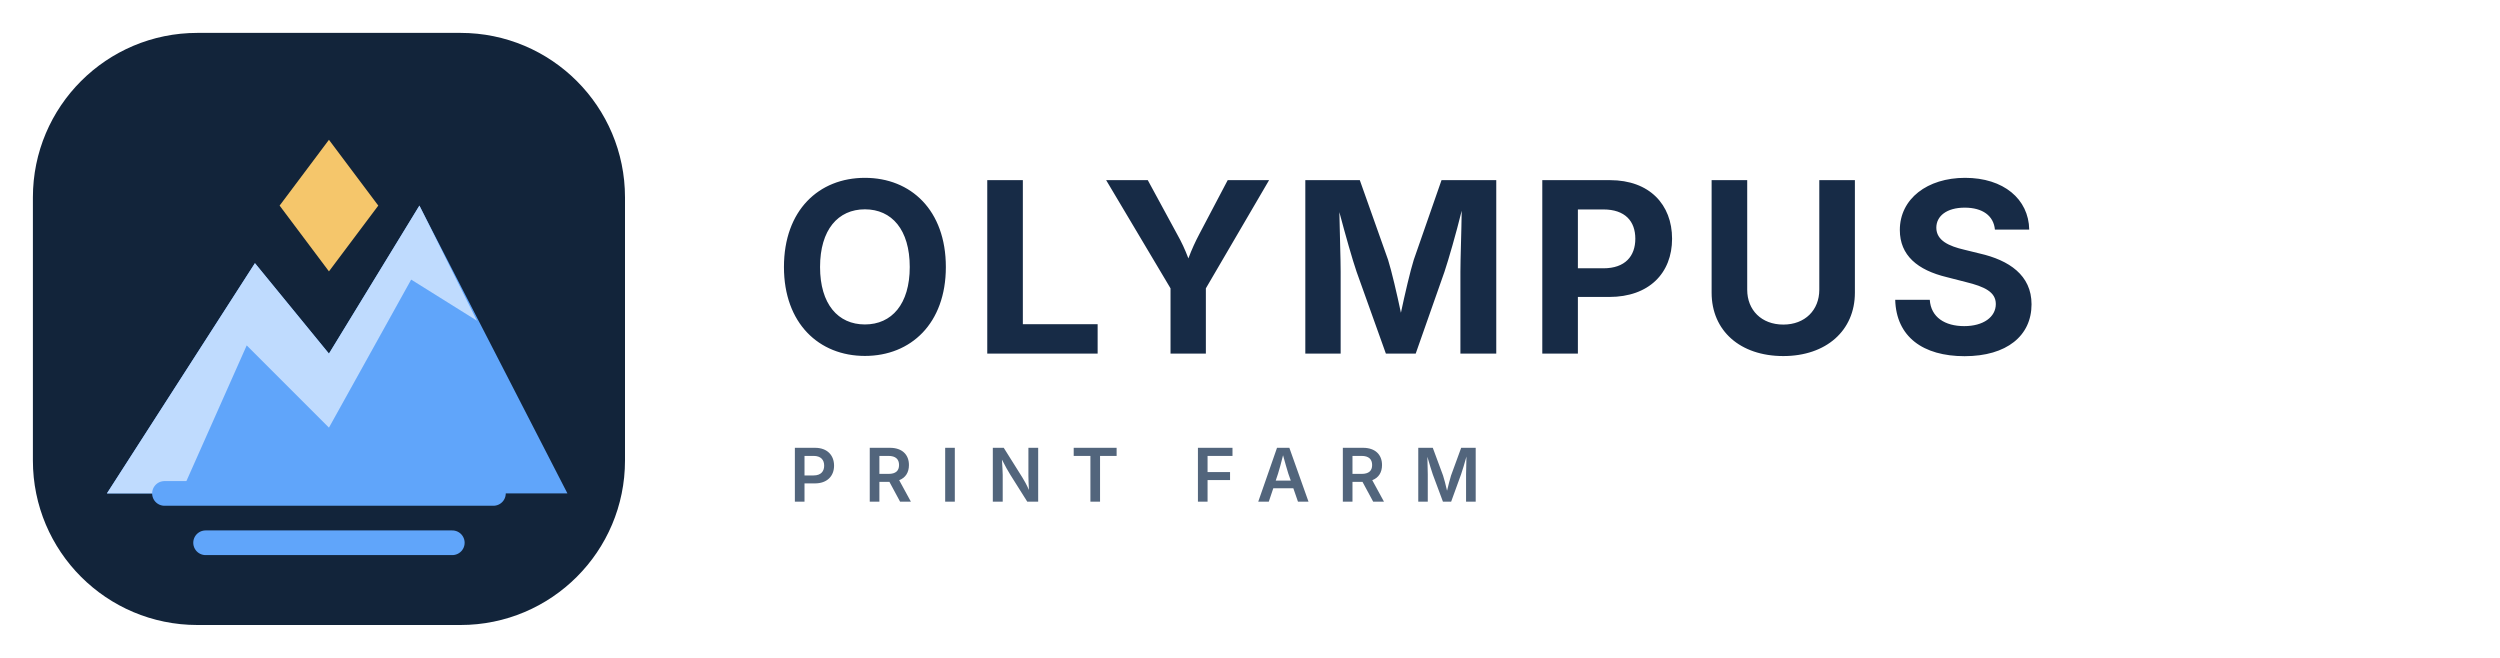
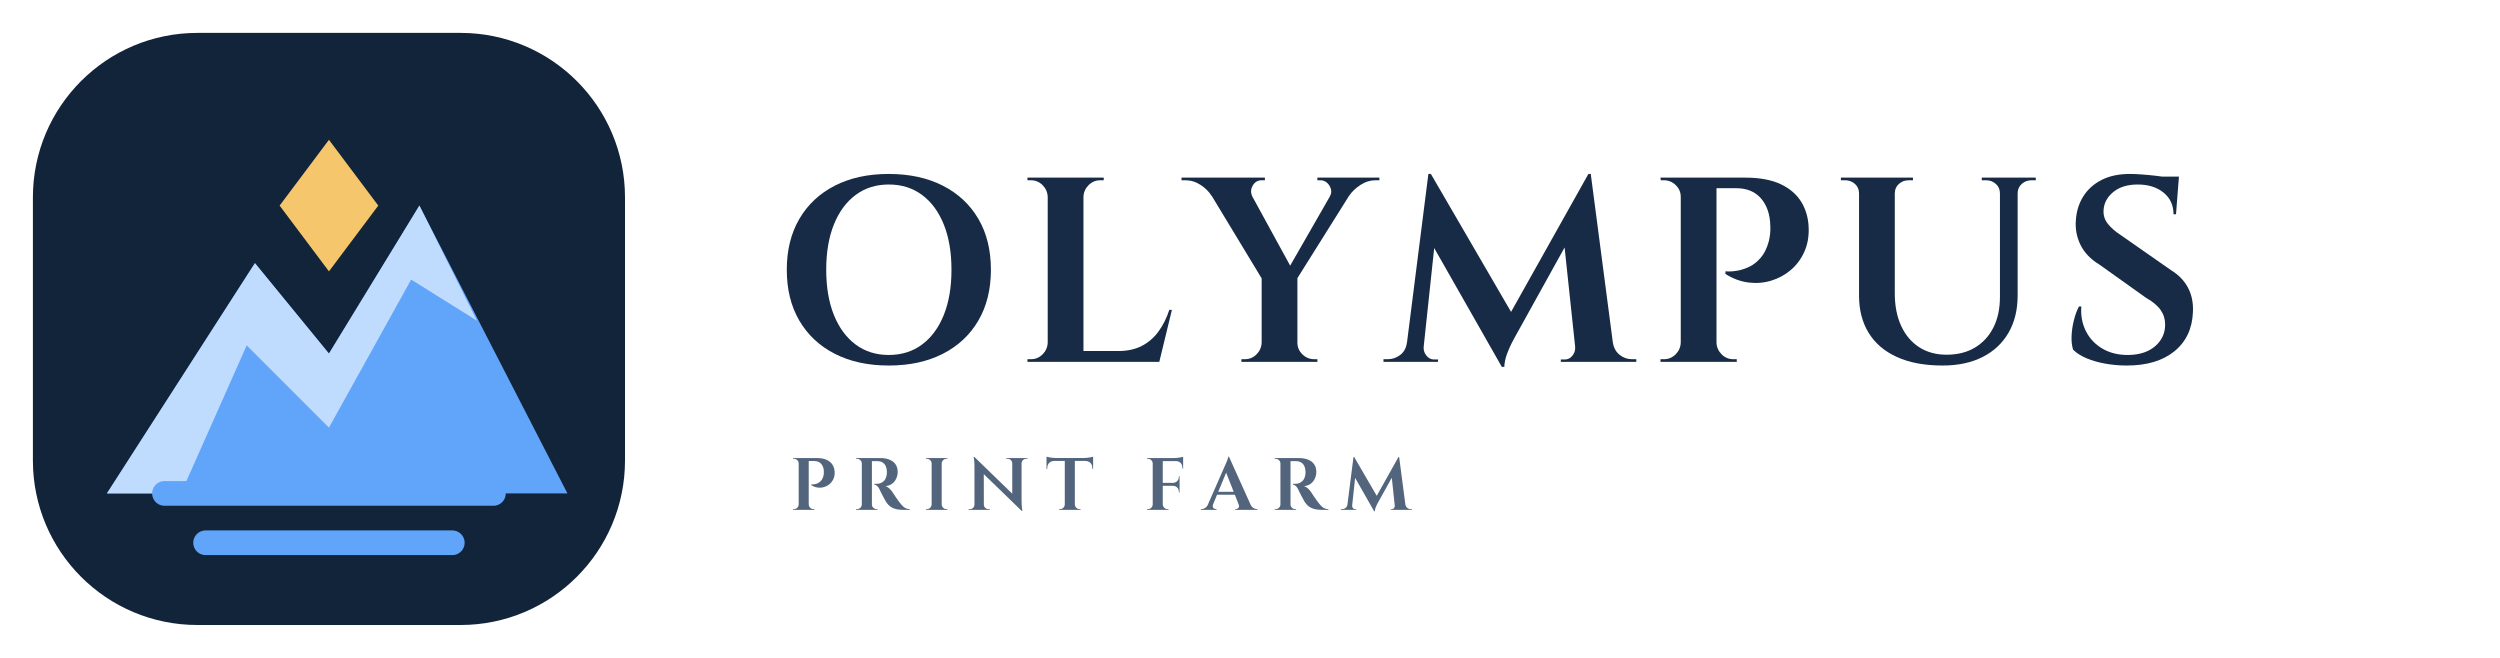
<svg xmlns="http://www.w3.org/2000/svg" viewBox="0 0 304 80" role="img" aria-label="Olympus print farm">
  <rect x="4" y="4" width="72" height="72" rx="20" fill="#12243a" />
  <path d="M13 60 31 32 40 43 51 25 69 60Z" fill="#60a5fa" />
  <path d="m31 32 9 11 11-18 7 14-8-5-10 18-10-10-8 18h-9Z" fill="#bfdbfe" />
  <path d="m40 17 6 8-6 8-6-8Z" fill="#f5c66b" />
  <path d="M20 60h40M25 66h30" stroke="#60a5fa" stroke-width="3" stroke-linecap="round" />
-   <text x="94" y="43" fill="#172b46" font-family="Inter,Segoe UI,Arial,sans-serif" font-size="29" font-weight="750" letter-spacing="1.8">OLYMPUS</text>
-   <text x="96" y="61" fill="#52657c" font-family="Inter,Segoe UI,Arial,sans-serif" font-size="9" font-weight="600" letter-spacing="3.3">PRINT FARM</text>
+   <g data-wordmark="Cinzel" fill="#172b46">
+     <path d="M439.626 714Q557.757 714 645.082 669.512Q732.407 625.024 780.184 543.53Q827.961 462.036 827.961 350Q827.961 238.47 780.184 156.723Q732.407 74.976 645.082 30.488Q557.757 -14 439.626 -14Q321.988 -14 234.916 30.488Q147.844 74.976 100.068 156.47Q52.291 237.964 52.291 350Q52.291 461.53 100.068 543.277Q147.844 625.024 234.916 669.512Q321.988 714 439.626 714ZM439.626 26.12Q512.988 26.12 566.368 65.843Q619.749 105.566 648.924 178.036Q678.099 250.506 678.099 350Q678.099 449.494 648.924 521.964Q619.749 594.434 566.368 634.157Q512.988 673.88 439.626 673.88Q367.263 673.88 313.883 634.157Q260.502 594.434 231.327 521.964Q202.152 449.494 202.152 350Q202.152 250.506 231.327 178.036Q260.502 105.566 313.883 65.843Q367.263 26.12 439.626 26.12Z" transform="translate(94 44) scale(0.032 -0.032)" />
+     <path d="M257.658 700V0H121.821V700ZM522.598 41.12 542.837 0H254.658V41.12ZM593.718 197.419 545.837 0H354.538L390.538 41.12Q441.008 41.12 478.556 60.15Q516.104 79.179 542.164 114.492Q568.224 149.805 583.912 197.419ZM124.821 73V0H44.821V10Q44.821 10 51.321 10.0Q57.821 10 57.821 10Q83.821 10 102.321 28.5Q120.821 47 121.821 73ZM124.821 627H121.821Q120.821 653 102.321 671.5Q83.821 690 57.821 690Q57.821 690 51.321 690.0Q44.821 690 44.821 690V700H124.821ZM254.658 627V700H334.658V690Q333.658 690 327.658 690.0Q321.658 690 321.658 690Q295.658 690 277.158 671.5Q258.658 653 257.658 627Z" transform="translate(123.504 44) scale(0.032 -0.032)" />
+     <path d="M202.622 699 405.706 327.928 280.737 310.638 45.785 699ZM412.622 322V0H276.785V322ZM576.455 699H651.622L402.586 302.012L354.443 312ZM535.455 628Q543.949 642 539.985 656.5Q536.021 671 525.12 680.5Q514.22 690 500.346 690Q500.346 690 494.4 690.0Q488.455 690 488.455 690V700H724.116V690H710.116Q679.116 690 651.863 672.0Q624.61 654 609.116 631ZM241.634 628 86.291 631Q72.291 654 45.291 672.0Q18.291 690 -13.709 690H-27.709V700H289.128V690Q289.128 690 282.881 690.0Q276.634 690 276.634 690Q254.387 690 242.757 669.5Q231.128 649 241.634 628ZM279.291 73V0H199.785V10Q199.785 10 205.785 10.0Q211.785 10 212.785 10Q238.785 10 257.285 28.5Q275.785 47 276.785 73ZM409.622 73H412.622Q412.622 47 431.622 28.5Q450.622 10 476.622 10Q476.622 10 482.622 10.0Q488.622 10 488.622 10V0H409.622Z" transform="translate(144.56 44) scale(0.032 -0.032)" />
+     <path d="M773.383 714 781.383 612.087 491.928 90.024Q491.928 90.024 482.657 72.518Q473.386 55.012 464.121 29.994Q454.856 4.976 453.88 -19.06H444.386L409.135 64.179ZM105.761 73V0H-5.239V10Q-4.239 10 3.261 10.0Q10.761 10 10.761 10Q37.761 10 58.761 26.5Q79.761 43 83.761 73ZM147.41 57Q147.41 56 147.41 55.0Q147.41 54 147.41 52Q147.41 36 158.91 22.5Q170.41 9 186.41 9H201.916V0H140.41V57ZM165.339 714H174.833L207.482 620.593L141.398 0H74.749ZM174.833 714 495.215 162.849 444.386 -19.06 150.267 497.768ZM782.383 714 875.973 0H729.159L677.701 484.058L773.383 714ZM844.961 73H866.467Q871.467 43 892.214 26.5Q912.961 10 939.467 10Q939.467 10 947.214 10.0Q954.961 10 955.467 10V0H844.961ZM723.147 57H730.147V0H668.641V9H684.147Q700.641 9 711.894 22.5Q723.147 36 723.147 52Q723.147 54 723.147 55.0Q723.147 56 723.147 57Z" transform="translate(168.4 44) scale(0.032 -0.032)" />
+     <path d="M247.188 700H369.068Q451.284 700 503.861 675.229Q556.439 650.458 582.704 607.211Q608.969 563.964 610.487 508.012Q612.005 457.458 593.246 416.657Q574.487 375.856 541.704 348.327Q508.921 320.797 467.379 308.297Q425.837 295.797 381.037 301.58Q336.236 307.362 294.188 333.94V343.94Q294.188 343.94 307.393 343.464Q320.598 342.988 341.279 346.765Q361.961 350.542 384.883 361.307Q407.805 372.072 427.992 395.313Q448.179 418.554 458.65 457Q462.156 470.024 463.903 486.271Q465.65 502.518 464.65 517Q463.144 581.952 429.409 620.916Q395.673 659.88 334.709 659.88H257.188Q257.188 659.88 254.688 669.91Q252.188 679.94 249.688 689.97Q247.188 700 247.188 700ZM260.188 700V0H124.35V700ZM127.35 73V0H47.35V10Q48.362 10 54.103 10.0Q59.844 10 60.35 10Q86.35 10 104.85 28.5Q123.35 47 124.35 73ZM127.35 627H124.35Q124.35 653 105.35 671.5Q86.35 690 60.35 690Q59.844 690 54.603 690.0Q49.362 690 48.35 690L47.35 700H127.35ZM257.188 73H260.188Q261.188 47 279.688 28.5Q298.188 10 324.188 10Q325.2 10 330.941 10.0Q336.682 10 337.188 10V0H257.188Z" transform="translate(200.4 44) scale(0.032 -0.032)" />
+     <path d="M244.718 700V260Q244.718 189.012 268.941 136.542Q293.164 84.072 337.369 55.596Q381.574 27.12 441.538 27.12Q503.984 27.12 549.178 54.096Q594.371 81.072 619.335 130.295Q644.299 179.518 644.299 247V700H711.538V252.06Q711.538 171.024 677.279 111.259Q643.02 51.494 578.984 18.747Q514.949 -14 426.359 -14Q323.626 -14 252.524 18.5Q181.422 51 145.151 110.512Q108.88 170.024 108.88 251.06V700ZM111.88 700V640H108.88Q108.88 662 93.38 676.0Q77.88 690 55.88 690Q55.88 690 47.88 690.0Q39.88 690 39.88 690V700ZM313.718 700V690Q313.718 690 305.718 690.0Q297.718 690 297.718 690Q275.718 690 260.218 676.0Q244.718 662 244.718 640H242.718V700ZM647.299 700V640H644.299Q644.299 662 628.799 676.0Q613.299 690 591.299 690Q591.299 690 583.299 690.0Q575.299 690 575.299 690V700ZM780.538 700V690Q780.538 690 772.538 690.0Q764.538 690 764.538 690Q742.538 690 727.038 676.0Q711.538 662 711.538 640H709.538V700Z" transform="translate(222.576 44) scale(0.032 -0.032)" />
+     <path d="M272.757 714Q291.793 714 319.654 712.0Q347.514 710 376.399 706.5Q405.284 703 427.626 699.5Q449.969 696 458.475 692L448.355 560.761H438.849Q438.849 612.303 401.043 643.091Q363.236 673.88 302.574 673.88Q244.538 673.88 209.526 644.946Q174.514 616.012 172.996 574.566Q171.479 546.964 189.592 524.247Q207.706 501.53 237.79 482.06L429.73 348.128Q472.885 321.646 494.017 281.55Q515.148 241.455 512.619 189.697Q509.077 94.554 442.385 40.277Q375.694 -14 261.359 -14Q220.156 -14 180.319 -6.976Q140.482 0.048 108.464 13.56Q76.446 27.072 57.458 46.06Q50.41 66.614 51.422 96.685Q52.434 126.757 60.229 157.811Q68.024 188.865 79.578 210.359H88.578Q84.59 158.853 106.132 116.299Q127.673 73.745 170.016 49.438Q212.359 25.132 269.514 26.12Q333.116 27.602 370.086 60.319Q407.056 93.036 407.056 141.904Q407.056 172.422 389.72 197.187Q372.383 221.952 334.156 243.506L156.829 369.896Q107.096 399.92 85.229 444.804Q63.362 489.689 67.916 539.94Q71.458 590.036 96.518 629.542Q121.578 669.048 166.138 691.524Q210.697 714 272.757 714ZM459.487 704 457.969 683H347.056V704Z" transform="translate(250.256 44) scale(0.032 -0.032)" />
+   </g>
+   <g data-wordmark="Cinzel" fill="#52657c">
+     <path d="M247.188 700H369.068Q451.284 700 503.861 675.229Q556.439 650.458 582.704 607.211Q608.969 563.964 610.487 508.012Q612.005 457.458 593.246 416.657Q574.487 375.856 541.704 348.327Q508.921 320.797 467.379 308.297Q425.837 295.797 381.037 301.58Q336.236 307.362 294.188 333.94V343.94Q294.188 343.94 307.393 343.464Q320.598 342.988 341.279 346.765Q361.961 350.542 384.883 361.307Q407.805 372.072 427.992 395.313Q448.179 418.554 458.65 457Q462.156 470.024 463.903 486.271Q465.65 502.518 464.65 517Q463.144 581.952 429.409 620.916Q395.673 659.88 334.709 659.88H257.188Q257.188 659.88 254.688 669.91Q252.188 679.94 249.688 689.97Q247.188 700 247.188 700ZM260.188 700V0H124.35V700ZM127.35 73V0H47.35V10Q48.362 10 54.103 10.0Q59.844 10 60.35 10Q86.35 10 104.85 28.5Q123.35 47 124.35 73ZM127.35 627H124.35Q124.35 653 105.35 671.5Q86.35 690 60.35 690Q59.844 690 54.603 690.0Q49.362 690 48.35 690L47.35 700H127.35ZM257.188 73H260.188Q261.188 47 279.688 28.5Q298.188 10 324.188 10Q325.2 10 330.941 10.0Q336.682 10 337.188 10V0H257.188Z" transform="translate(96 62) scale(0.009 -0.009)" />
+     <path d="M247.694 700H378.574Q423.574 700 465.387 689.53Q507.2 679.06 539.284 656.584Q571.367 634.108 590.18 598.343Q608.993 562.578 608.993 511.494Q608.993 468.554 590.794 426.325Q572.595 384.096 536.119 355.078Q499.642 326.06 444.053 321Q473.702 311.47 499.268 286.175Q524.834 260.88 541.352 235.821Q542.364 234.303 553.081 217.586Q563.798 200.868 580.25 176.663Q596.702 152.458 614.16 127.988Q631.619 103.518 646.113 86Q667.63 59.446 686.113 42.952Q704.595 26.458 725.059 18.482Q745.523 10.506 771.993 10V0H681.574Q628.49 0 586.136 10.458Q543.781 20.916 511.926 43.187Q480.072 65.458 456.482 101.156Q449.434 112.239 439.223 130.733Q429.012 149.227 417.343 170.92Q405.673 192.614 395.01 213.301Q384.347 233.988 376.407 250.464Q368.467 266.94 365.455 275Q351.008 305.566 332.562 322.518Q314.116 339.47 293.694 342V352Q295.718 352 305.905 351.753Q316.092 351.506 327.973 352Q354.984 352.494 381.431 362.53Q407.877 372.566 428.805 397.096Q449.733 421.626 459.179 465.614Q461.167 475.096 462.661 488.054Q464.156 501.012 463.156 516Q460.638 587.036 427.644 621.717Q394.65 656.398 344.215 657.88Q327.853 658.868 309.232 658.621Q290.61 658.374 276.176 658.374Q261.742 658.374 257.694 658.374Q257.694 658.868 255.194 669.151Q252.694 679.434 250.194 689.717Q247.694 700 247.694 700ZM260.694 700V0H124.35V700ZM127.35 73V0H47.35V10Q48.362 10 54.103 10.0Q59.844 10 60.35 10Q86.35 10 104.85 28.5Q123.35 47 124.35 73ZM127.35 627H124.35Q123.35 653 104.85 671.5Q86.35 690 60.35 690Q59.844 690 54.103 690.0Q48.362 690 47.35 690V700H127.35ZM257.694 73H260.694Q260.694 47 279.694 28.5Q298.694 10 324.694 10Q325.706 10 330.947 10.0Q336.188 10 336.694 10V0H257.694Z" transform="translate(103.677 62) scale(0.009 -0.009)" />
+     <path d="M257.658 700V0H121.821V700ZM124.821 73V0H44.821V10Q44.821 10 51.321 10.0Q57.821 10 57.821 10Q83.821 10 102.321 28.5Q120.821 47 121.821 73ZM124.821 627H121.821Q120.821 653 102.321 671.5Q83.821 690 57.821 690Q57.821 690 51.321 690.0Q44.821 690 44.821 690V700H124.821ZM254.658 73H257.658Q258.658 47 277.158 28.5Q295.658 10 321.658 10Q321.658 10 327.658 10.0Q333.658 10 334.658 10V0H254.658ZM254.658 627V700H334.658V690Q333.658 690 327.658 690.0Q321.658 690 321.658 690Q295.658 690 277.158 671.5Q258.658 653 257.658 627Z" transform="translate(112.191 62) scale(0.009 -0.009)" />
+     <path d="M111.327 715 739.889 105.12 750.913 -14 122.35 594.88ZM115.35 71V0H32.35V10Q32.35 10 41.35 10.0Q50.35 10 51.35 10Q76.35 10 94.35 28.0Q112.35 46 112.35 71ZM239.307 71Q239.307 46 257.307 28.0Q275.307 10 300.307 10Q301.307 10 310.307 10.0Q319.307 10 319.307 10V0H236.307V71ZM111.327 715 238.307 578.043 239.307 0H112.35V590Q112.35 645.048 106.839 680.024Q101.327 715 101.327 715ZM748.889 700V114Q748.889 77.446 751.648 48.199Q754.407 18.952 757.16 2.476Q759.913 -14 759.913 -14H750.913L622.932 129.571V700ZM828.889 700V690Q828.889 690 819.889 690.0Q810.889 690 810.889 690Q785.889 690 767.889 672.5Q749.889 655 748.889 629H745.889V700ZM541.932 700H624.932V629H622.932Q621.932 655 604.432 672.5Q586.932 690 560.932 690Q560.932 690 551.932 690.0Q542.932 690 541.932 690Z" transform="translate(117.483 62) scale(0.009 -0.009)" />
+     <path d="M397.658 697V0H261.821V697ZM644.538 701V660.88H14.94V701ZM644.538 663.88V552.521L634.538 553.521V565.462Q634.538 608.171 608.69 634.026Q582.841 659.88 540.12 660.88V663.88ZM644.538 719V690L522.538 701Q544.538 701 569.038 704.0Q593.538 707 614.538 711.0Q635.538 715 644.538 719ZM264.821 73V0H184.821V10Q184.821 10 191.321 10.0Q197.821 10 197.821 10Q223.821 10 242.321 28.5Q260.821 47 261.821 73ZM394.658 73H397.658Q398.658 47 417.158 28.5Q435.658 10 461.658 10Q461.658 10 468.158 10.0Q474.658 10 474.658 10V0H394.658ZM119.359 663.88V660.88Q76.144 659.88 50.542 634.026Q24.94 608.171 24.94 565.462V553.521L14.94 552.521V663.88ZM14.94 719Q24.94 715 45.44 711.0Q65.94 707 90.94 704.0Q115.94 701 136.94 701L14.94 690Z" transform="translate(127.122 62) scale(0.009 -0.009)" />
+     <path d="M257.658 700V0H121.821V700ZM484.658 365.06V324.94H254.658V365.06ZM532.718 700V658.88H254.658V700ZM484.658 326.94V235.641H474.658V245.581Q474.658 279.243 452.309 301.839Q429.961 324.434 396.299 324.94V326.94ZM484.658 454.359V363.06H396.299V365.06Q429.961 366.06 452.562 388.909Q475.164 411.757 474.658 445.419V454.359ZM532.718 661.88V557.944H522.718V569.402Q522.718 609.641 498.351 634.261Q473.984 658.88 433.239 659.386V661.88ZM532.718 718V689L410.718 700Q432.718 700 457.218 703.0Q481.718 706 502.718 710.0Q523.718 714 532.718 718ZM124.821 73V0H44.821V10Q44.821 10 51.321 10.0Q57.821 10 57.821 10Q83.821 10 102.321 28.5Q120.821 47 121.821 73ZM124.821 627H121.821Q121.315 653 102.465 671.5Q83.615 690 57.821 690Q57.821 690 51.568 690.0Q45.315 690 45.315 690L44.821 700H124.821ZM254.658 73H257.658Q258.658 47 277.158 28.5Q295.658 10 321.658 10Q321.658 10 327.658 10.0Q333.658 10 334.658 10V0H254.658Z" transform="translate(139.074 62) scale(0.009 -0.009)" />
+     <path d="M354.952 719.06 676.251 6H512.824L301.051 542.597ZM139.952 73Q131.94 53 136.94 39.0Q141.94 25 153.946 17.5Q165.952 10 177.952 10H186.952V0H-25.179V10Q-25.179 10 -20.679 10.0Q-16.179 10 -16.179 10Q6.821 10 31.321 24.5Q55.821 39 71.821 73ZM354.952 719.06 359.398 605.545 110.928 3H40.303L298.833 592.785Q301.362 597.339 308.38 613.38Q315.398 629.422 323.91 649.952Q332.422 670.482 338.934 689.506Q345.446 708.53 345.952 719.06ZM466.099 244.159V204.039H168.279V244.159ZM485.8 73H645.721Q661.733 39 686.227 24.5Q710.721 10 733.721 10Q733.721 10 737.721 10.0Q741.721 10 741.721 10V0H438.8V10H447.8Q467.306 10 482.559 26.5Q497.812 43 485.8 73Z" transform="translate(146.247 62) scale(0.009 -0.009)" />
+     <path d="M247.694 700H378.574Q423.574 700 465.387 689.53Q507.2 679.06 539.284 656.584Q571.367 634.108 590.18 598.343Q608.993 562.578 608.993 511.494Q608.993 468.554 590.794 426.325Q572.595 384.096 536.119 355.078Q499.642 326.06 444.053 321Q473.702 311.47 499.268 286.175Q524.834 260.88 541.352 235.821Q542.364 234.303 553.081 217.586Q563.798 200.868 580.25 176.663Q596.702 152.458 614.16 127.988Q631.619 103.518 646.113 86Q667.63 59.446 686.113 42.952Q704.595 26.458 725.059 18.482Q745.523 10.506 771.993 10V0H681.574Q628.49 0 586.136 10.458Q543.781 20.916 511.926 43.187Q480.072 65.458 456.482 101.156Q449.434 112.239 439.223 130.733Q429.012 149.227 417.343 170.92Q405.673 192.614 395.01 213.301Q384.347 233.988 376.407 250.464Q368.467 266.94 365.455 275Q351.008 305.566 332.562 322.518Q314.116 339.47 293.694 342V352Q295.718 352 305.905 351.753Q316.092 351.506 327.973 352Q354.984 352.494 381.431 362.53Q407.877 372.566 428.805 397.096Q449.733 421.626 459.179 465.614Q461.167 475.096 462.661 488.054Q464.156 501.012 463.156 516Q460.638 587.036 427.644 621.717Q394.65 656.398 344.215 657.88Q327.853 658.868 309.232 658.621Q290.61 658.374 276.176 658.374Q261.742 658.374 257.694 658.374Q257.694 658.868 255.194 669.151Q252.694 679.434 250.194 689.717Q247.694 700 247.694 700ZM260.694 700V0H124.35V700ZM127.35 73V0H47.35V10Q48.362 10 54.103 10.0Q59.844 10 60.35 10Q86.35 10 104.85 28.5Q123.35 47 124.35 73ZM127.35 627H124.35Q123.35 653 104.85 671.5Q86.35 690 60.35 690Q59.844 690 54.103 690.0Q48.362 690 47.35 690V700H127.35ZM257.694 73H260.694Q260.694 47 279.694 28.5Q298.694 10 324.694 10Q325.706 10 330.947 10.0Q336.188 10 336.694 10V0H257.694Z" transform="translate(154.581 62) scale(0.009 -0.009)" />
+     <path d="M773.383 714 781.383 612.087 491.928 90.024Q491.928 90.024 482.657 72.518Q473.386 55.012 464.121 29.994Q454.856 4.976 453.88 -19.06H444.386L409.135 64.179ZM105.761 73V0H-5.239V10Q-4.239 10 3.261 10.0Q10.761 10 10.761 10Q37.761 10 58.761 26.5Q79.761 43 83.761 73ZM147.41 57Q147.41 56 147.41 55.0Q147.41 54 147.41 52Q147.41 36 158.91 22.5Q170.41 9 186.41 9H201.916V0H140.41V57ZM165.339 714H174.833L207.482 620.593L141.398 0H74.749ZM174.833 714 495.215 162.849 444.386 -19.06 150.267 497.768ZM782.383 714 875.973 0H729.159L677.701 484.058L773.383 714ZM844.961 73H866.467Q871.467 43 892.214 26.5Q912.961 10 939.467 10Q939.467 10 947.214 10.0Q954.961 10 955.467 10V0H844.961ZM723.147 57H730.147V0H668.641V9H684.147Q700.641 9 711.894 22.5Q723.147 36 723.147 52Q723.147 54 723.147 55.0Q723.147 56 723.147 57Z" transform="translate(163.095 62) scale(0.009 -0.009)" />
+   </g>
</svg>
